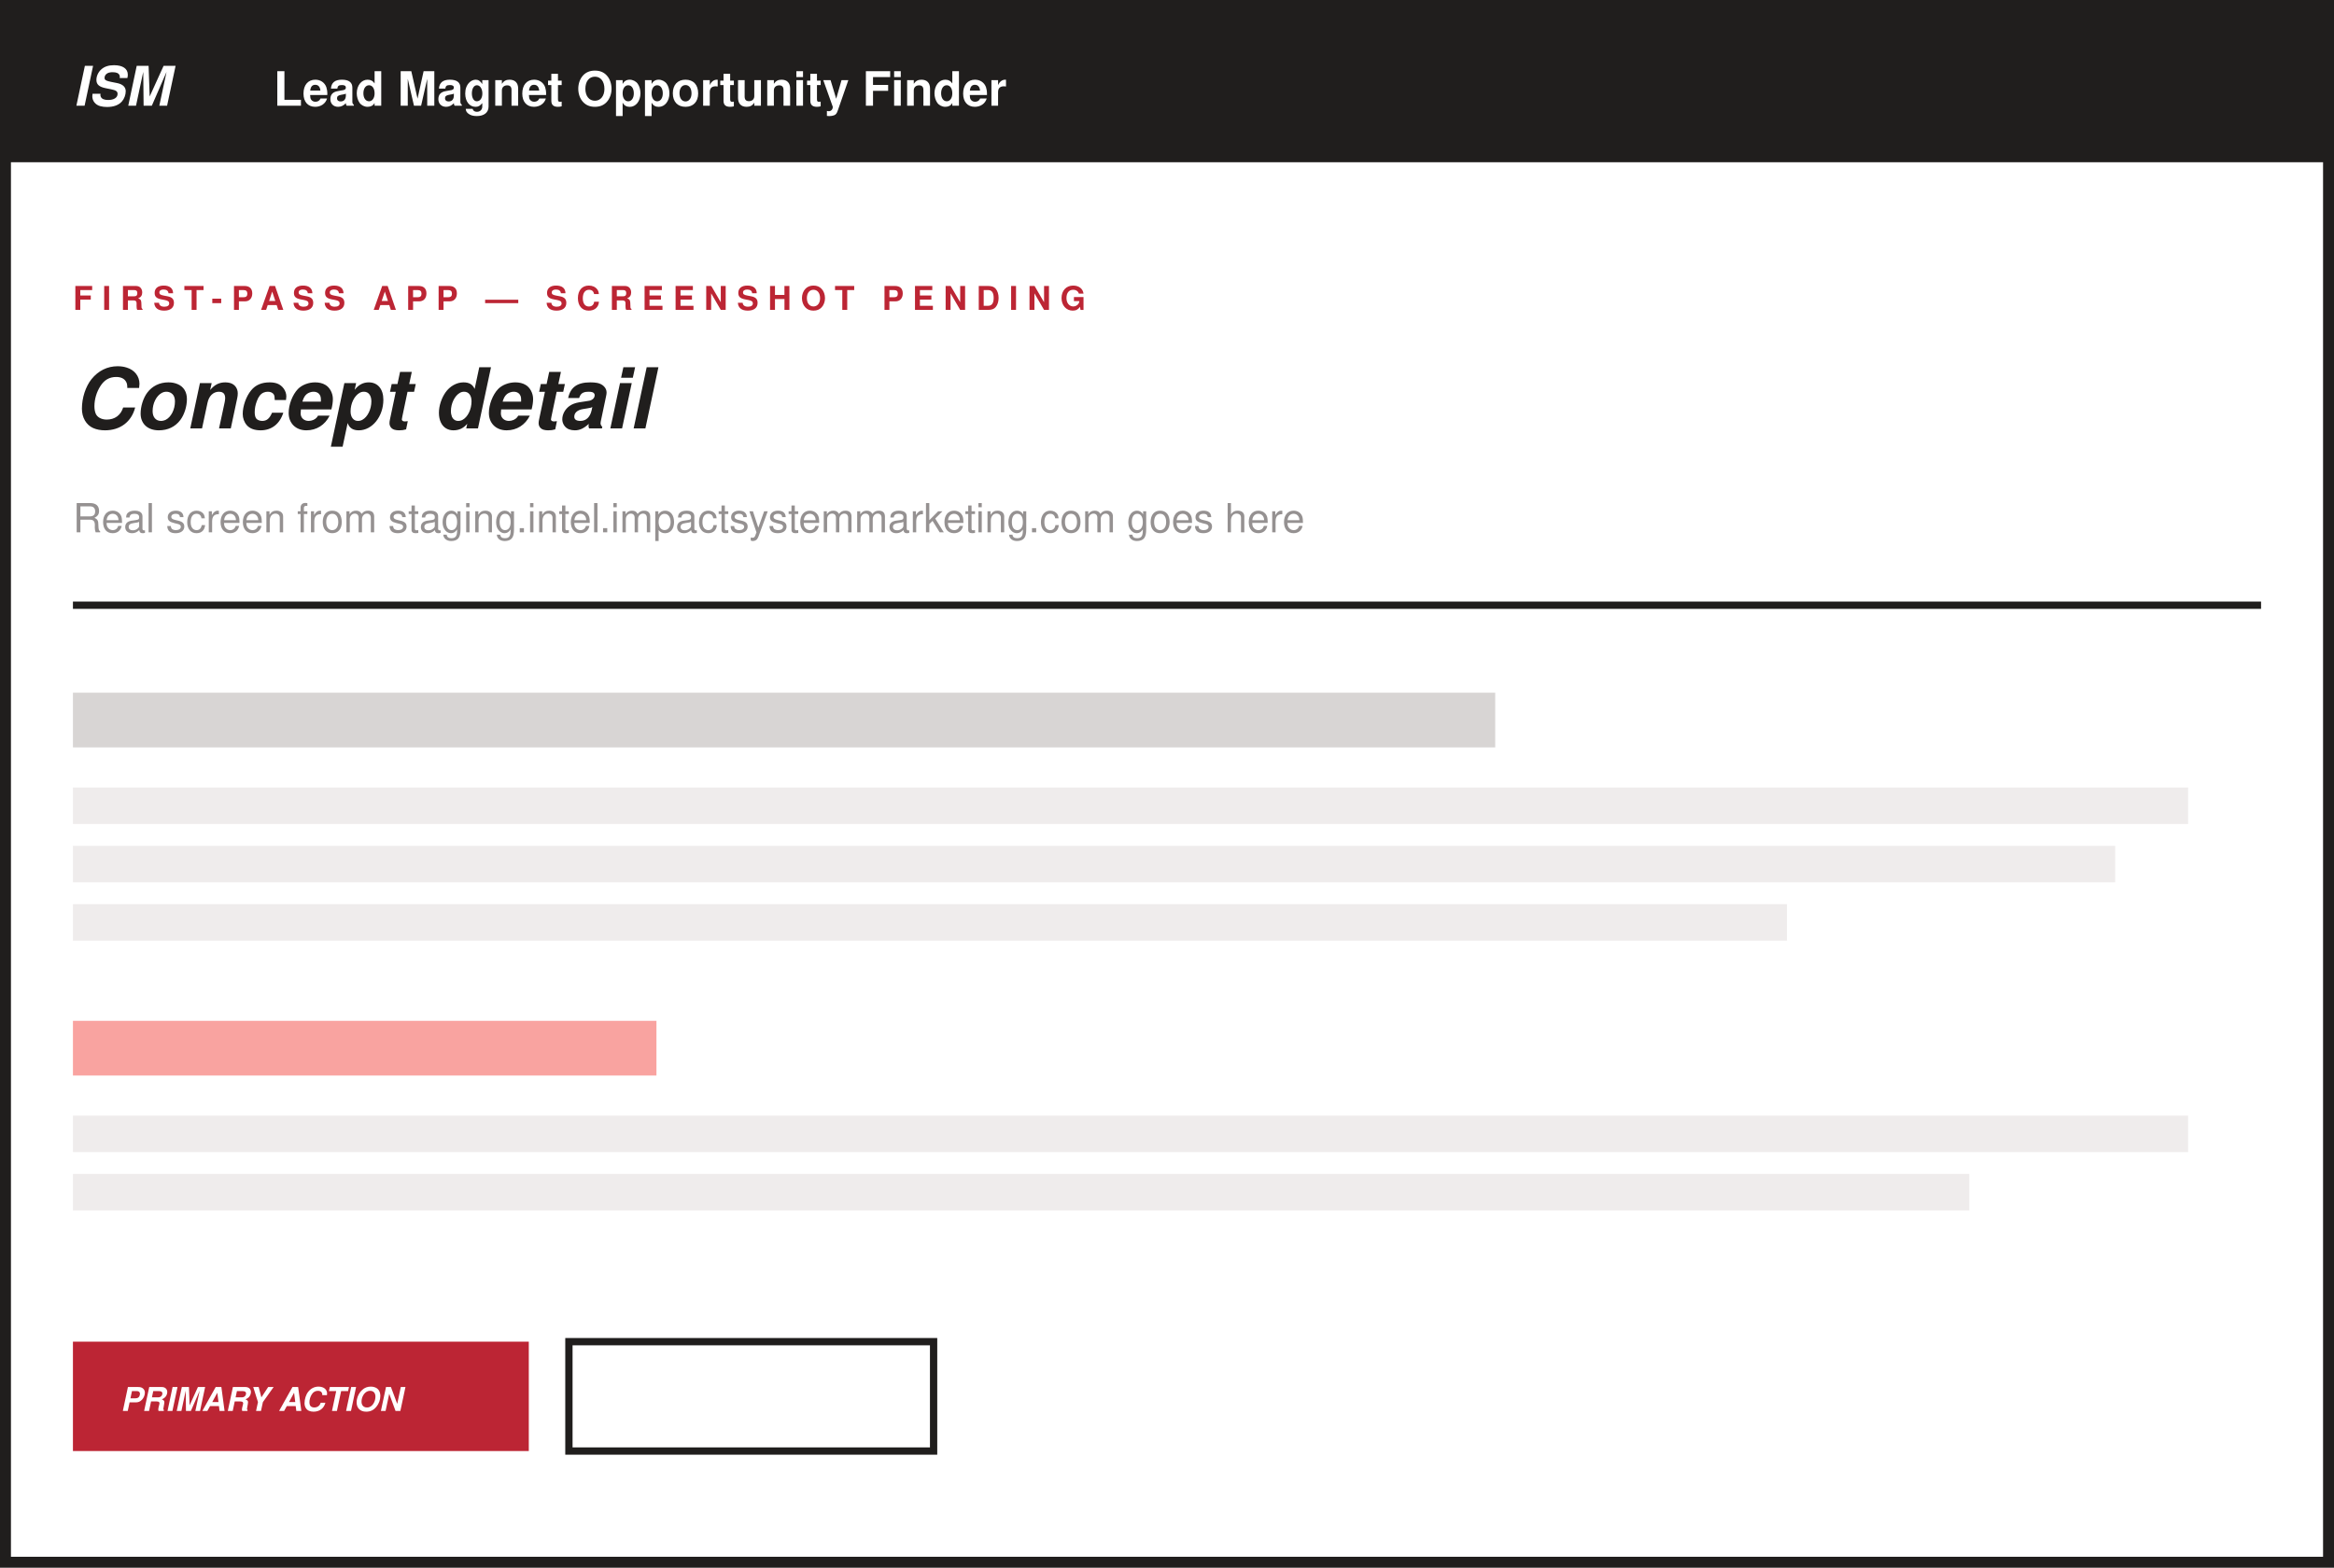
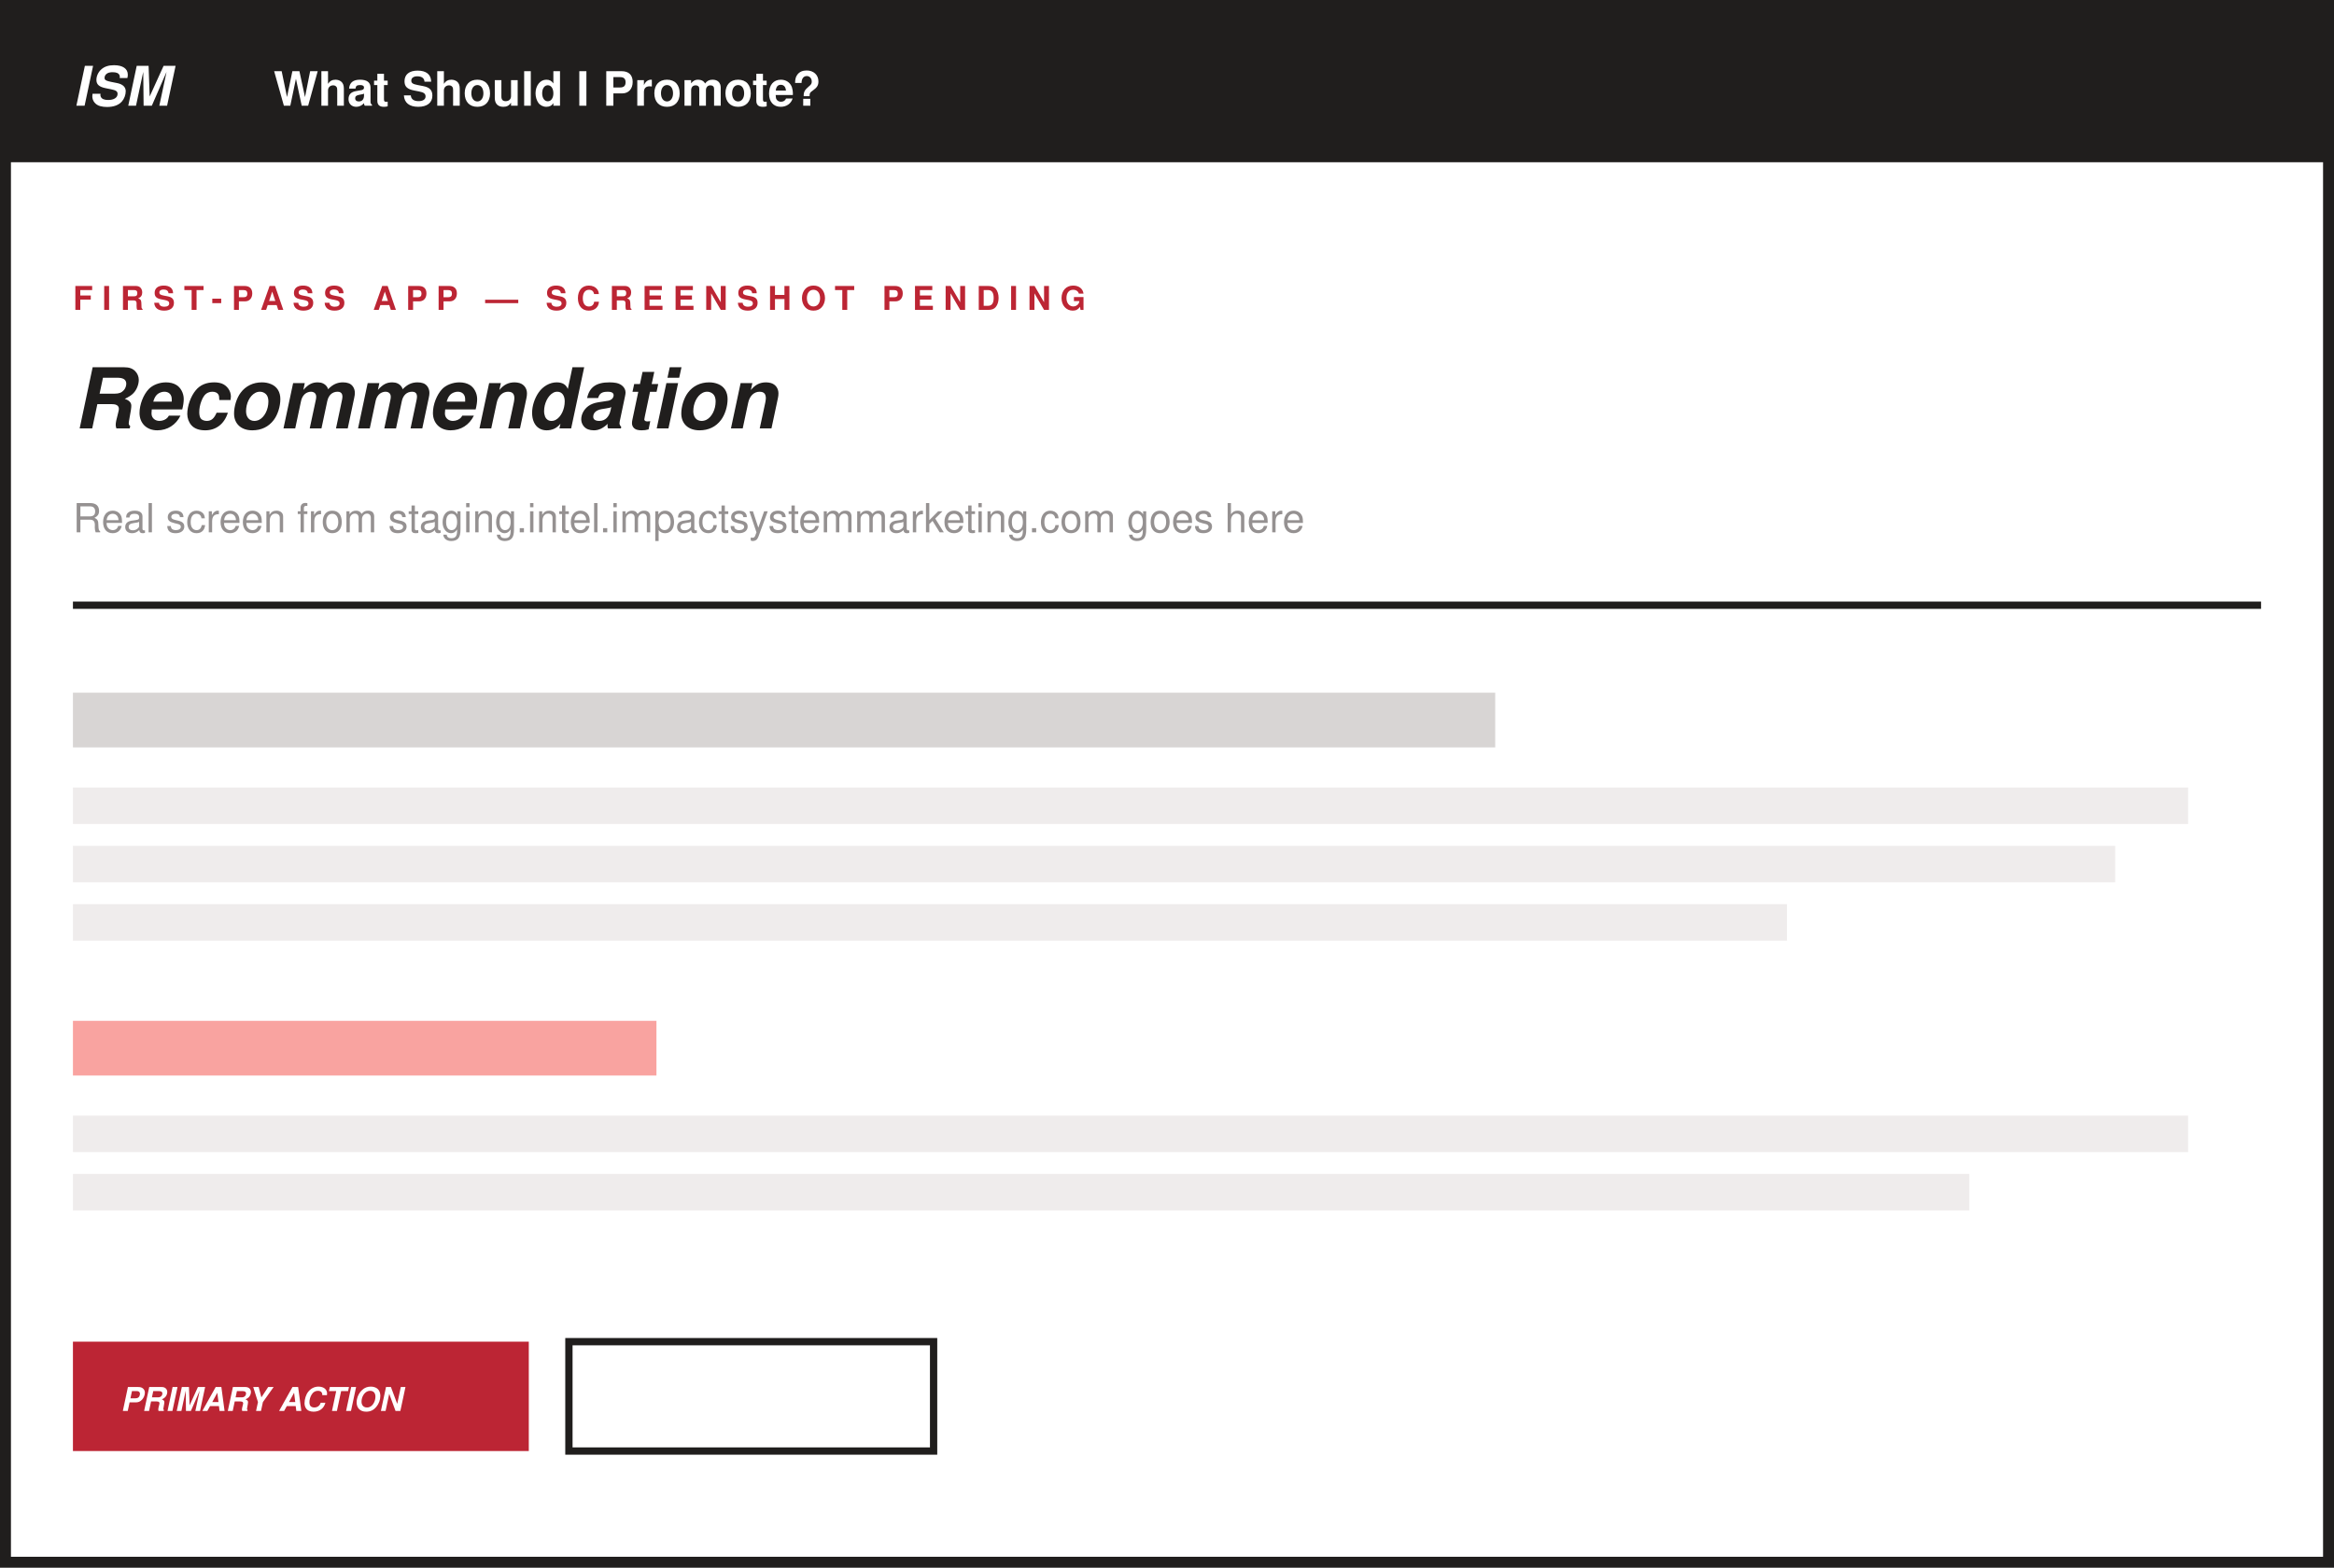
<svg xmlns="http://www.w3.org/2000/svg" width="1280" height="860" viewBox="0 0 1280 860" preserveAspectRatio="xMidYMid meet" font-family="Archivo, Helvetica, Arial, sans-serif">
  <rect width="1280" height="860" fill="#ffffff" />
  <rect x="3" y="3" width="1274" height="854" fill="none" stroke="#201e1d" stroke-width="6" />
  <rect x="3" y="3" width="1274" height="86" fill="#201e1d" />
  <text x="40" y="58" fill="#ffffff" font-size="30" font-weight="900" font-style="italic">ISM</text>
-   <text x="150" y="58" fill="#ffffff" font-size="26" font-weight="700">Lead Magnet Opportunity Finder</text>
+   <text x="150" y="58" fill="#ffffff" font-size="26" font-weight="700">What Should I Promote?</text>
  <text x="40" y="170" fill="#bc2534" font-size="18" font-weight="700" letter-spacing="5">FIRST-PASS APP  —  SCREENSHOT PENDING</text>
-   <text x="40" y="235" fill="#201e1d" font-size="46" font-weight="800" font-style="italic">Concept detail</text>
+   <text x="40" y="235" fill="#201e1d" font-size="46" font-weight="800" font-style="italic">Recommendation</text>
  <text x="40" y="292" fill="#959191" font-size="22">Real screen from staging.intel.impactsystemmarketing.com goes here</text>
  <rect x="40" y="330" width="1200" height="4" fill="#201e1d" />
  <rect x="40" y="380" width="780" height="30" fill="#d8d5d4" />
  <rect x="40" y="432" width="1160" height="20" fill="#efecec" />
  <rect x="40" y="464" width="1120" height="20" fill="#efecec" />
  <rect x="40" y="496" width="940" height="20" fill="#efecec" />
  <rect x="40" y="560" width="320" height="30" fill="#f9a3a0" />
  <rect x="40" y="612" width="1160" height="20" fill="#efecec" />
  <rect x="40" y="644" width="1040" height="20" fill="#efecec" />
  <rect x="40" y="736" width="250" height="60" fill="#bc2534" />
  <text x="66" y="774" fill="#ffffff" font-size="18" font-weight="700" font-style="italic">PRIMARY ACTION</text>
  <rect x="312" y="736" width="200" height="60" fill="none" stroke="#201e1d" stroke-width="4" />
</svg>
